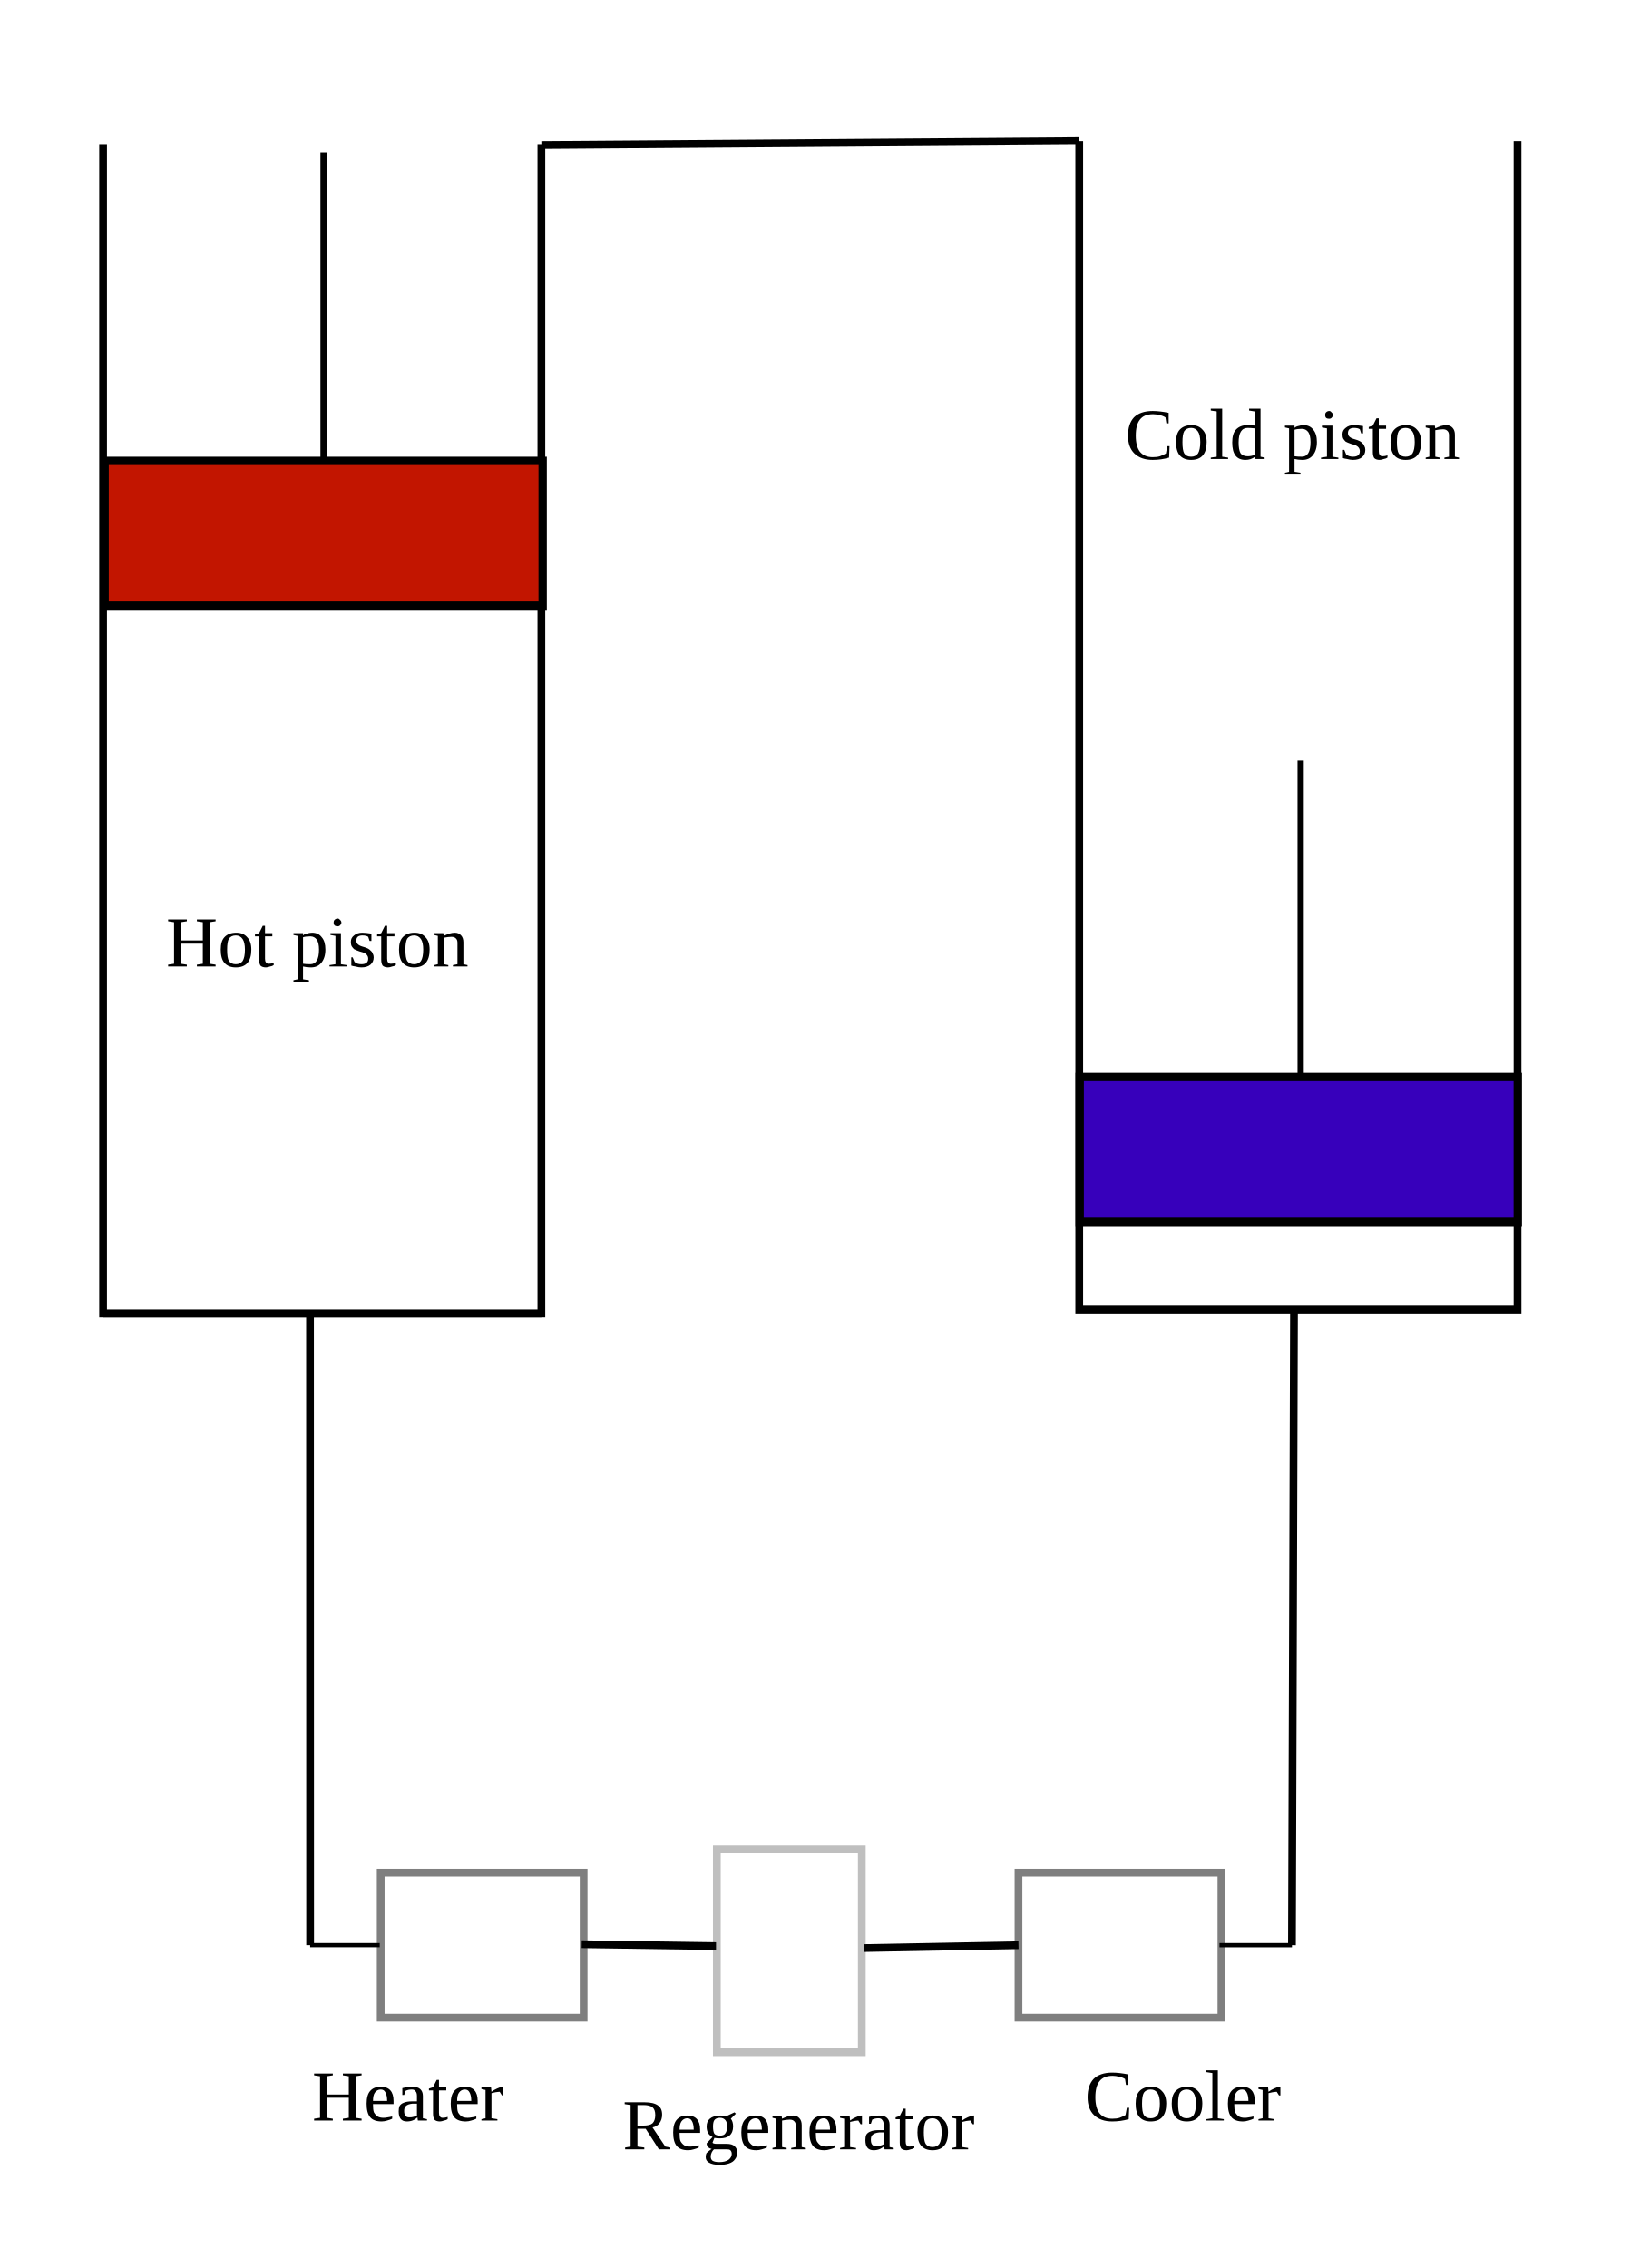
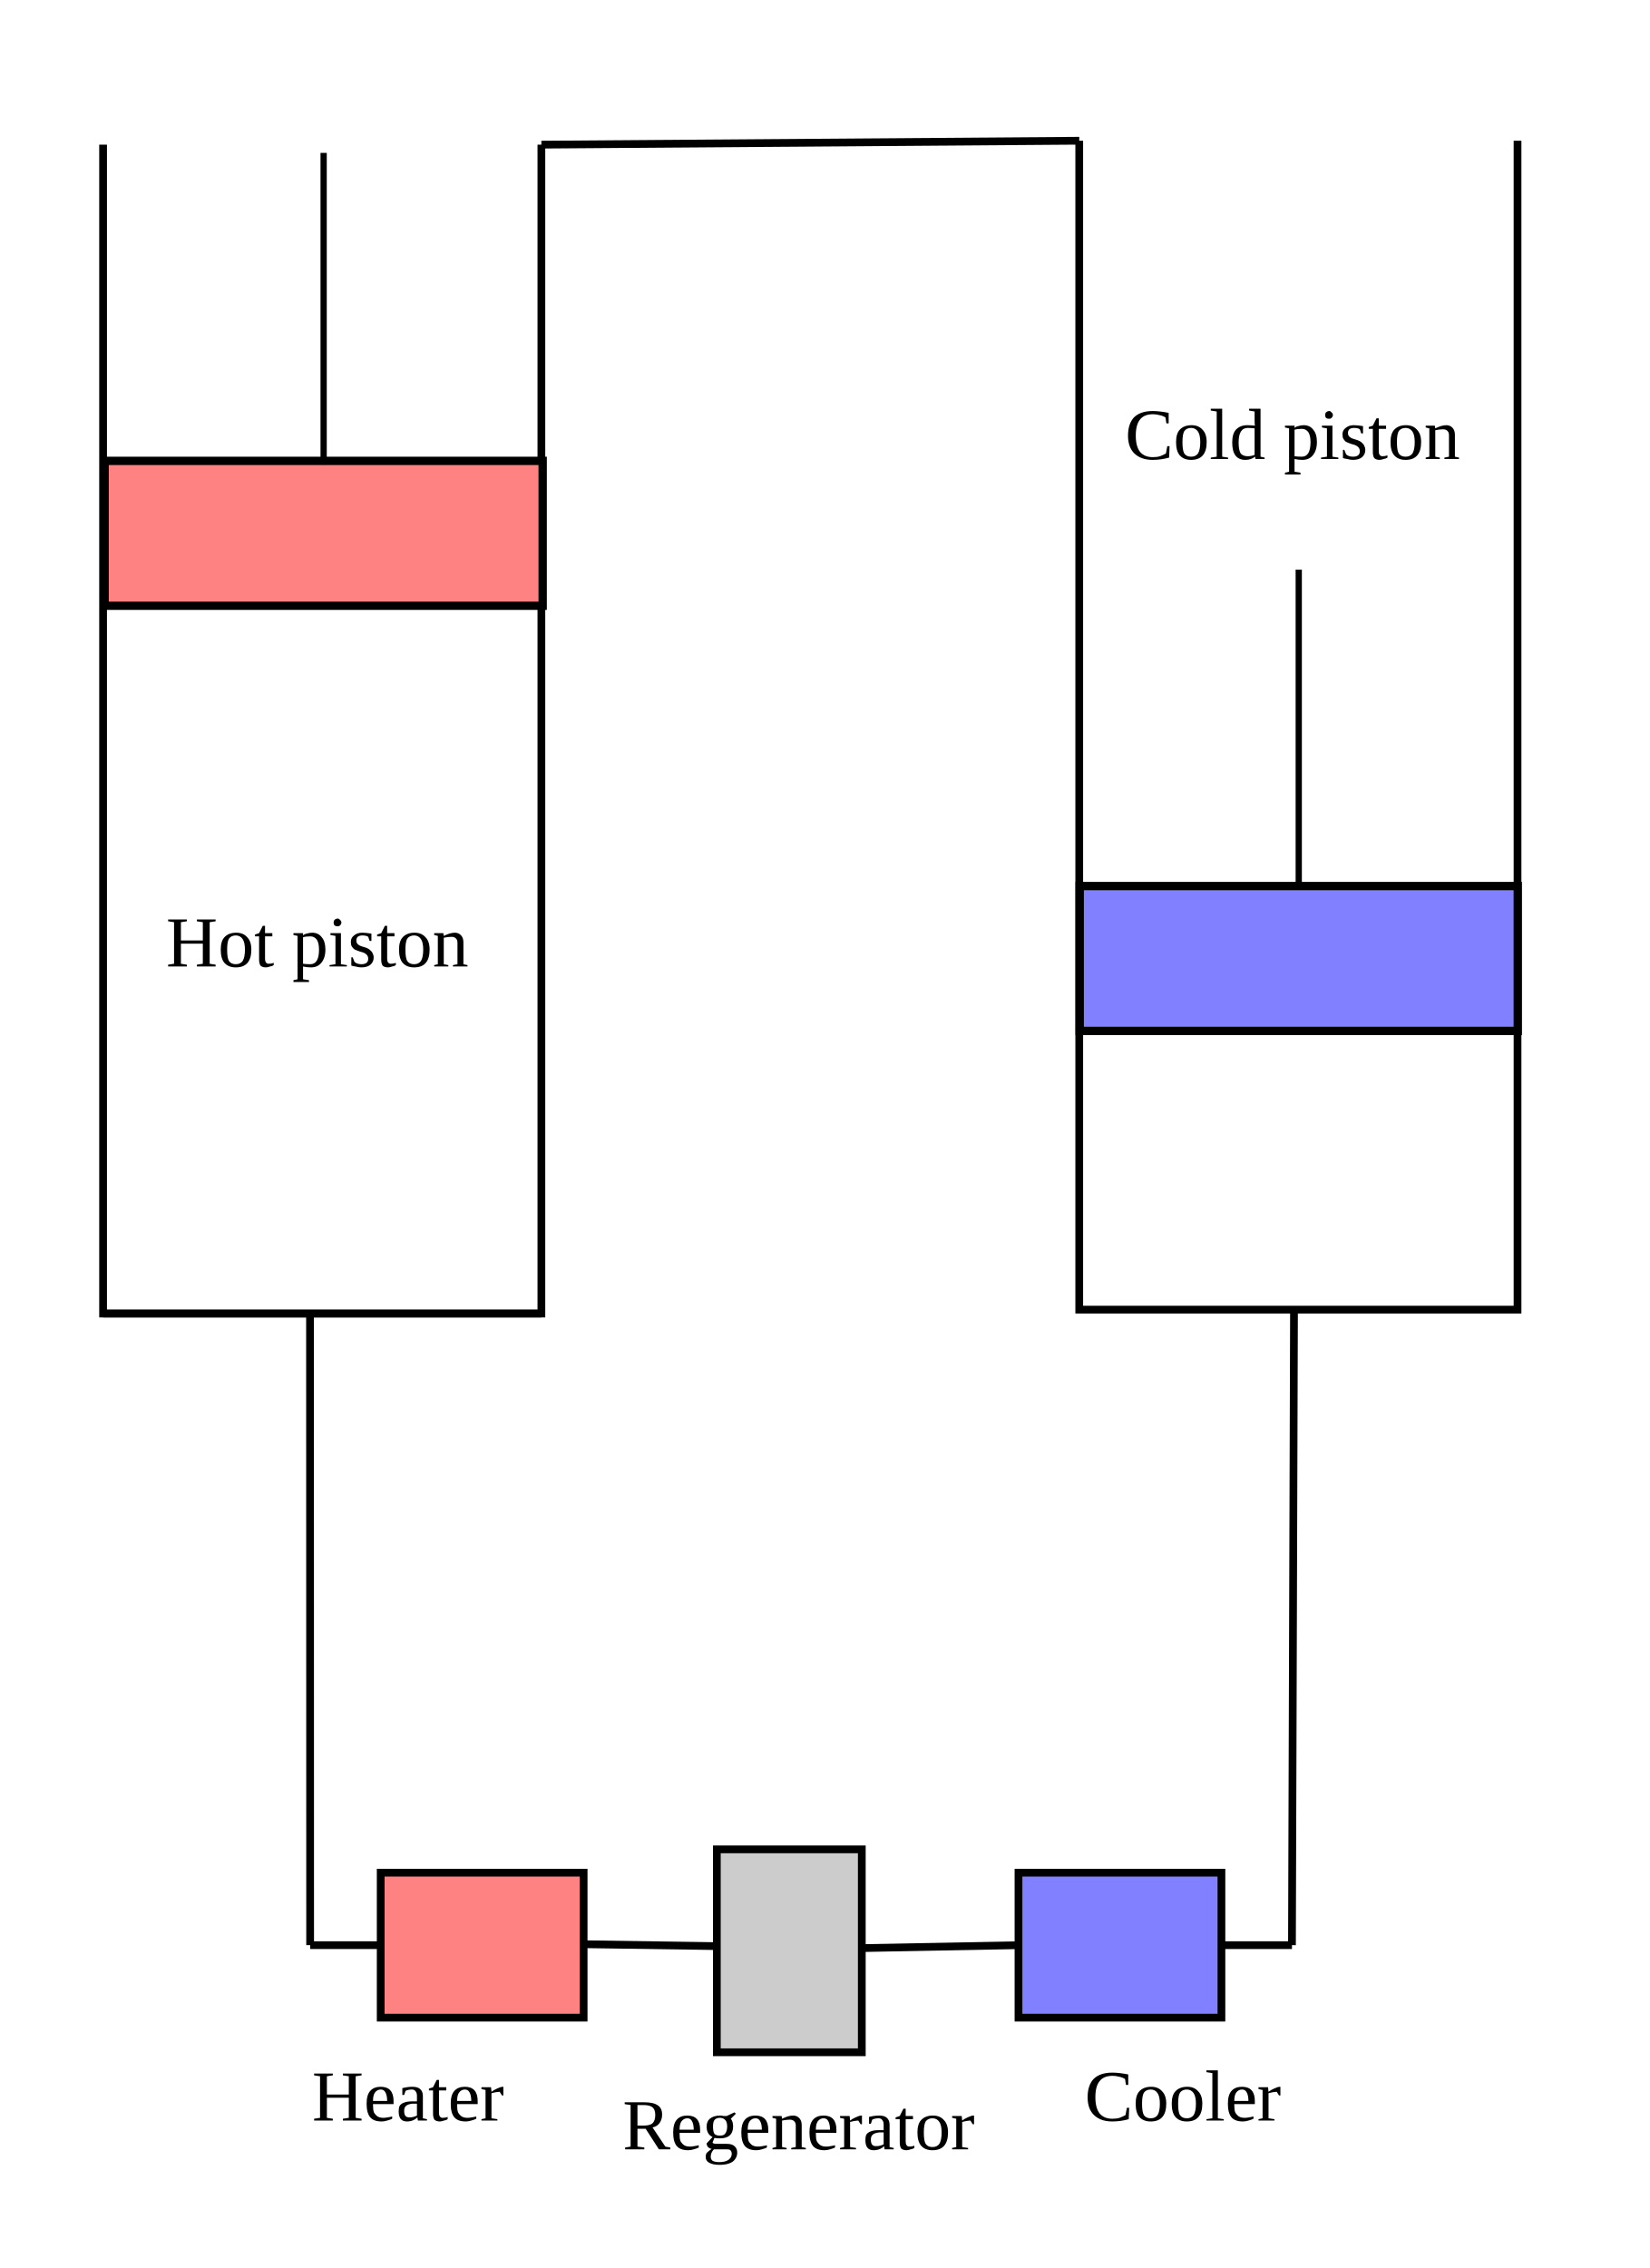
<svg xmlns="http://www.w3.org/2000/svg" width="160pt" height="220pt" viewBox="0 0 56.444 77.611" version="1.1" id="svg8">
-   <defs id="defs2">
-     <meshgradient id="meshgradient2683" gradientUnits="userSpaceOnUse" x="98.756" y="-34.92" gradientTransform="translate(216.2084,-62.67469)">
-       <meshrow id="meshrow2685">
-         <meshpatch id="meshpatch2687">
-           <stop path="c 2.315,0  4.63,0  6.945,0" style="stop-color:#ffffff;stop-opacity:1" id="stop2689" />
-           <stop path="c 0,1.654  0,3.307  0,4.961" style="stop-color:#000000;stop-opacity:1" id="stop2691" />
-           <stop path="c -2.315,0  -4.63,0  -6.945,0" style="stop-color:#ffffff;stop-opacity:1" id="stop2693" />
-           <stop path="c 0,-1.654  0,-3.307  0,-4.961" style="stop-color:#000000;stop-opacity:1" id="stop2695" />
-         </meshpatch>
-       </meshrow>
-     </meshgradient>
-   </defs>
+   <defs id="defs2" />
  <g id="layer1" transform="translate(0,-219.3889)">
    <path style="fill:none;stroke:#000000;stroke-width:0.265px;stroke-linecap:butt;stroke-linejoin:miter;stroke-opacity:1" d="m 18.528,224.339 c 18.275,-0.134 18.408,-0.134 18.408,-0.134" id="path2312" />
    <path style="fill:none;stroke:#000000;stroke-width:0.265px;stroke-linecap:butt;stroke-linejoin:miter;stroke-opacity:1" d="m 3.528,224.339 c 0,40 0,40 0,40 H 18.528 c 0,-40 0,-40 0,-40" id="path2322" />
    <path style="fill:none;stroke:#000000;stroke-width:0.265px;stroke-linecap:butt;stroke-linejoin:miter;stroke-opacity:1" d="m 36.936,224.205 c 0,40 0,40 0,40 15,0 15,0 15,0 0,-40 0,-40 0,-40" id="path2324" />
    <path style="fill:none;stroke:#000000;stroke-width:0.265px;stroke-linecap:butt;stroke-linejoin:miter;stroke-opacity:1" d="M 3.528,264.339 H 18.528 v 0" id="path2326" />
-     <path style="fill:none;stroke:#000000;stroke-width:0.214px;stroke-linecap:butt;stroke-linejoin:miter;stroke-opacity:1" d="m 11.073,235.346 c 0,-10.725 0,-10.725 0,-10.725" id="path2381" />
-     <rect style="fill:#000000;fill-opacity:0;fill-rule:nonzero;stroke:#000000;stroke-width:0.086;stroke-opacity:1" id="rect2360-5" width="12.875" height="4.979" x="38.01" y="256.224" />
-     <path style="fill:none;stroke:#000000;stroke-width:0.214px;stroke-linecap:butt;stroke-linejoin:miter;stroke-opacity:1" d="m 44.514,256.141 c 0,-10.725 0,-10.725 0,-10.725" id="path2381-4" />
-     <rect style="fill:#3700bb;fill-opacity:1;fill-rule:nonzero;stroke:#000000;stroke-width:0.285;stroke-opacity:1" id="rect2385-9" width="14.992" height="4.957" x="36.952" y="256.246" />
-     <rect style="opacity:0.5;fill:#000000;fill-opacity:0;fill-rule:nonzero;stroke:#000000;stroke-width:0.265;stroke-opacity:1" id="rect2585" width="6.945" height="4.961" x="13.029" y="283.472" />
-     <rect style="opacity:0.5;fill:#000000;fill-opacity:0;fill-rule:nonzero;stroke:#000000;stroke-width:0.265;stroke-opacity:1" id="rect2585-2" width="6.945" height="4.961" x="34.857" y="283.472" />
-     <rect style="opacity:0.25;fill:url(#meshgradient2683);fill-opacity:1;fill-rule:nonzero;stroke:#000000;stroke-width:0.265;stroke-opacity:1" id="rect2585-7" width="6.945" height="4.961" x="282.673" y="-29.494" transform="rotate(90)" />
+     <path style="fill:none;stroke:#000000;stroke-width:0.214px;stroke-linecap:butt;stroke-linejoin:miter;stroke-opacity:1" d="m 11.076,235.346 c 0,-10.725 0,-10.725 0,-10.725" id="path2381" />
+     <g id="g8385" transform="translate(0,-6.536309)">
+       <rect y="256.224" x="38.01" height="4.979" width="12.875" id="rect2360-5" style="fill:#000000;fill-opacity:0;fill-rule:nonzero;stroke:#000000;stroke-width:0.086;stroke-opacity:1" />
+       <path id="path2381-4" d="m 44.448,256.141 c 0,-10.725 0,-10.725 0,-10.725" style="fill:none;stroke:#000000;stroke-width:0.214px;stroke-linecap:butt;stroke-linejoin:miter;stroke-opacity:1" />
+       <rect y="256.246" x="36.952" height="4.957" width="14.992" id="rect2385-9" style="fill:#8181ff;fill-opacity:1;fill-rule:nonzero;stroke:#000000;stroke-width:0.285;stroke-opacity:1" />
+     </g>
+     <rect style="opacity:1;fill:#ff8181;fill-opacity:0.991;fill-rule:nonzero;stroke:#000000;stroke-width:0.265;stroke-opacity:1" id="rect2585" width="6.945" height="4.961" x="13.029" y="283.472" />
+     <rect style="opacity:1;fill:#8181ff;fill-opacity:1;fill-rule:nonzero;stroke:#000000;stroke-width:0.265;stroke-opacity:1" id="rect2585-2" width="6.945" height="4.961" x="34.857" y="283.472" />
+     <rect style="opacity:1;fill:#cccccc;fill-opacity:1;fill-rule:nonzero;stroke:#000000;stroke-width:0.265;stroke-opacity:1" id="rect2585-7" width="6.945" height="4.961" x="282.673" y="-29.494" transform="rotate(90)" />
    <path style="fill:none;stroke:#000000;stroke-width:0.265px;stroke-linecap:butt;stroke-linejoin:miter;stroke-opacity:1" d="m 19.908,285.919 c 4.564,0.066 4.597,0.066 4.597,0.066" id="path2648" />
    <path style="fill:none;stroke:#000000;stroke-width:0.265px;stroke-linecap:butt;stroke-linejoin:miter;stroke-opacity:1" d="m 29.565,286.052 c 5.292,-0.099 5.292,-0.099 5.292,-0.099" id="path2654" />
-     <path style="fill:none;stroke:#000000;stroke-width:0.143px;stroke-linecap:butt;stroke-linejoin:miter;stroke-opacity:1" d="m 10.615,285.952 c 2.381,0 2.381,0 2.381,0" id="path2656" />
-     <path style="fill:none;stroke:#000000;stroke-width:0.146px;stroke-linecap:butt;stroke-linejoin:miter;stroke-opacity:1" d="m 41.736,285.952 c 2.48,0 2.48,0 2.48,0" id="path2656-2" />
-     <path style="fill:none;stroke:#000000;stroke-width:0.265px;stroke-linecap:butt;stroke-linejoin:miter;stroke-opacity:1" d="m 10.61,264.429 c 0.004,21.523 0.004,21.523 0.004,21.523" id="path2697" />
+     <path style="fill:none;stroke:#000000;stroke-width:0.265;stroke-linecap:butt;stroke-linejoin:miter;stroke-opacity:1;stroke-miterlimit:4;stroke-dasharray:none" d="m 10.615,285.952 c 2.381,0 2.381,0 2.381,0" id="path2656" />
+     <path style="fill:none;stroke:#000000;stroke-width:0.265;stroke-linecap:butt;stroke-linejoin:miter;stroke-opacity:1;stroke-miterlimit:4;stroke-dasharray:none" d="m 41.736,285.952 c 2.48,0 2.48,0 2.48,0" id="path2656-2" />
+     <path style="fill:none;stroke:#000000;stroke-width:0.265;stroke-linecap:butt;stroke-linejoin:miter;stroke-opacity:1;stroke-miterlimit:4;stroke-dasharray:none" d="m 10.61,264.429 c 0.004,21.523 0.004,21.523 0.004,21.523" id="path2697" />
    <path style="fill:none;stroke:#000000;stroke-width:0.265px;stroke-linecap:butt;stroke-linejoin:miter;stroke-opacity:1" d="m 44.286,264.162 c -0.07,21.791 -0.07,21.791 -0.07,21.791" id="path2699" />
    <flowRoot xml:space="preserve" id="flowRoot2703" style="font-style:normal;font-weight:normal;font-size:40px;line-height:1.25;font-family:sans-serif;letter-spacing:0px;word-spacing:0px;fill:#000000;fill-opacity:1;stroke:none;stroke-width:1" transform="matrix(0.9999896,0,0,1,-68.09971,187.0978)">
      <flowRegion style="stroke-width:1" id="flowRegion2705">
        <rect style="stroke-width:1" id="rect2707" width="104.5" height="76" x="258.5" y="225.52" />
      </flowRegion>
      <flowPara style="stroke-width:1" id="flowPara2709" />
    </flowRoot>
    <text xml:space="preserve" style="font-style:normal;font-weight:normal;font-size:10.583px;line-height:1.25;font-family:sans-serif;letter-spacing:0px;word-spacing:0px;fill:#000000;fill-opacity:1;stroke:none;stroke-width:0.265" x="5.675" y="252.461" id="text2713" transform="scale(0.9999948,1.000005)">
      <tspan x="5.675" y="252.461" style="font-style:normal;font-variant:normal;font-weight:normal;font-stretch:normal;font-size:2.469px;font-family:'Times New Roman';-inkscape-font-specification:'Times New Roman, Normal';font-variant-ligatures:normal;font-variant-caps:normal;font-variant-numeric:normal;font-feature-settings:normal;text-align:start;writing-mode:lr-tb;text-anchor:start;stroke-width:0.265" id="tspan2719">Hot piston</tspan>
    </text>
    <text xml:space="preserve" style="font-style:normal;font-weight:normal;font-size:10.583px;line-height:1.25;font-family:sans-serif;letter-spacing:0px;word-spacing:0px;fill:#000000;fill-opacity:1;stroke:none;stroke-width:0.265" x="38.513" y="235.096" id="text2713-7" transform="scale(0.9999948,1.000005)">
      <tspan x="38.513" y="235.096" style="font-style:normal;font-variant:normal;font-weight:normal;font-stretch:normal;font-size:2.469px;font-family:'Times New Roman';-inkscape-font-specification:'Times New Roman, Normal';font-variant-ligatures:normal;font-variant-caps:normal;font-variant-numeric:normal;font-feature-settings:normal;text-align:start;writing-mode:lr-tb;text-anchor:start;stroke-width:0.265" id="tspan2719-7">Cold piston</tspan>
    </text>
    <text xml:space="preserve" style="font-style:normal;font-weight:normal;font-size:10.583px;line-height:1.25;font-family:sans-serif;letter-spacing:0px;word-spacing:0px;fill:#000000;fill-opacity:1;stroke:none;stroke-width:0.265" x="21.302" y="292.938" id="text2713-7-6" transform="scale(0.9999948,1.000005)">
      <tspan x="21.302" y="292.938" style="font-style:normal;font-variant:normal;font-weight:normal;font-stretch:normal;font-size:2.469px;font-family:'Times New Roman';-inkscape-font-specification:'Times New Roman, Normal';font-variant-ligatures:normal;font-variant-caps:normal;font-variant-numeric:normal;font-feature-settings:normal;text-align:start;writing-mode:lr-tb;text-anchor:start;stroke-width:0.265" id="tspan2719-7-0">Regenerator</tspan>
    </text>
    <text xml:space="preserve" style="font-style:normal;font-weight:normal;font-size:10.583px;line-height:1.25;font-family:sans-serif;letter-spacing:0px;word-spacing:0px;fill:#000000;fill-opacity:1;stroke:none;stroke-width:0.265" x="37.13" y="291.954" id="text2713-7-2" transform="scale(0.9999948,1.000005)">
      <tspan x="37.13" y="291.954" style="font-style:normal;font-variant:normal;font-weight:normal;font-stretch:normal;font-size:2.469px;font-family:'Times New Roman';-inkscape-font-specification:'Times New Roman, Normal';font-variant-ligatures:normal;font-variant-caps:normal;font-variant-numeric:normal;font-feature-settings:normal;text-align:start;writing-mode:lr-tb;text-anchor:start;stroke-width:0.265" id="tspan2719-7-2">Cooler</tspan>
    </text>
    <text xml:space="preserve" style="font-style:normal;font-weight:normal;font-size:10.583px;line-height:1.25;font-family:sans-serif;letter-spacing:0px;word-spacing:0px;fill:#000000;fill-opacity:1;stroke:none;stroke-width:0.265" x="10.672" y="291.954" id="text2713-7-8" transform="scale(0.9999948,1.000005)">
      <tspan x="10.672" y="291.954" style="font-style:normal;font-variant:normal;font-weight:normal;font-stretch:normal;font-size:2.469px;font-family:'Times New Roman';-inkscape-font-specification:'Times New Roman, Normal';font-variant-ligatures:normal;font-variant-caps:normal;font-variant-numeric:normal;font-feature-settings:normal;text-align:start;writing-mode:lr-tb;text-anchor:start;stroke-width:0.265" id="tspan2719-7-02">Heater</tspan>
    </text>
-     <rect style="fill:#c21500;fill-opacity:1;fill-rule:nonzero;stroke:#000000;stroke-width:0.285;stroke-opacity:1" id="rect2385-9-1" width="14.992" height="4.957" x="3.58" y="235.16" />
+     <rect style="fill:#ff8181;fill-opacity:0.991;fill-rule:nonzero;stroke:#000000;stroke-width:0.285;stroke-opacity:1" id="rect2385-9-1" width="14.992" height="4.957" x="3.58" y="235.16" />
  </g>
</svg>
